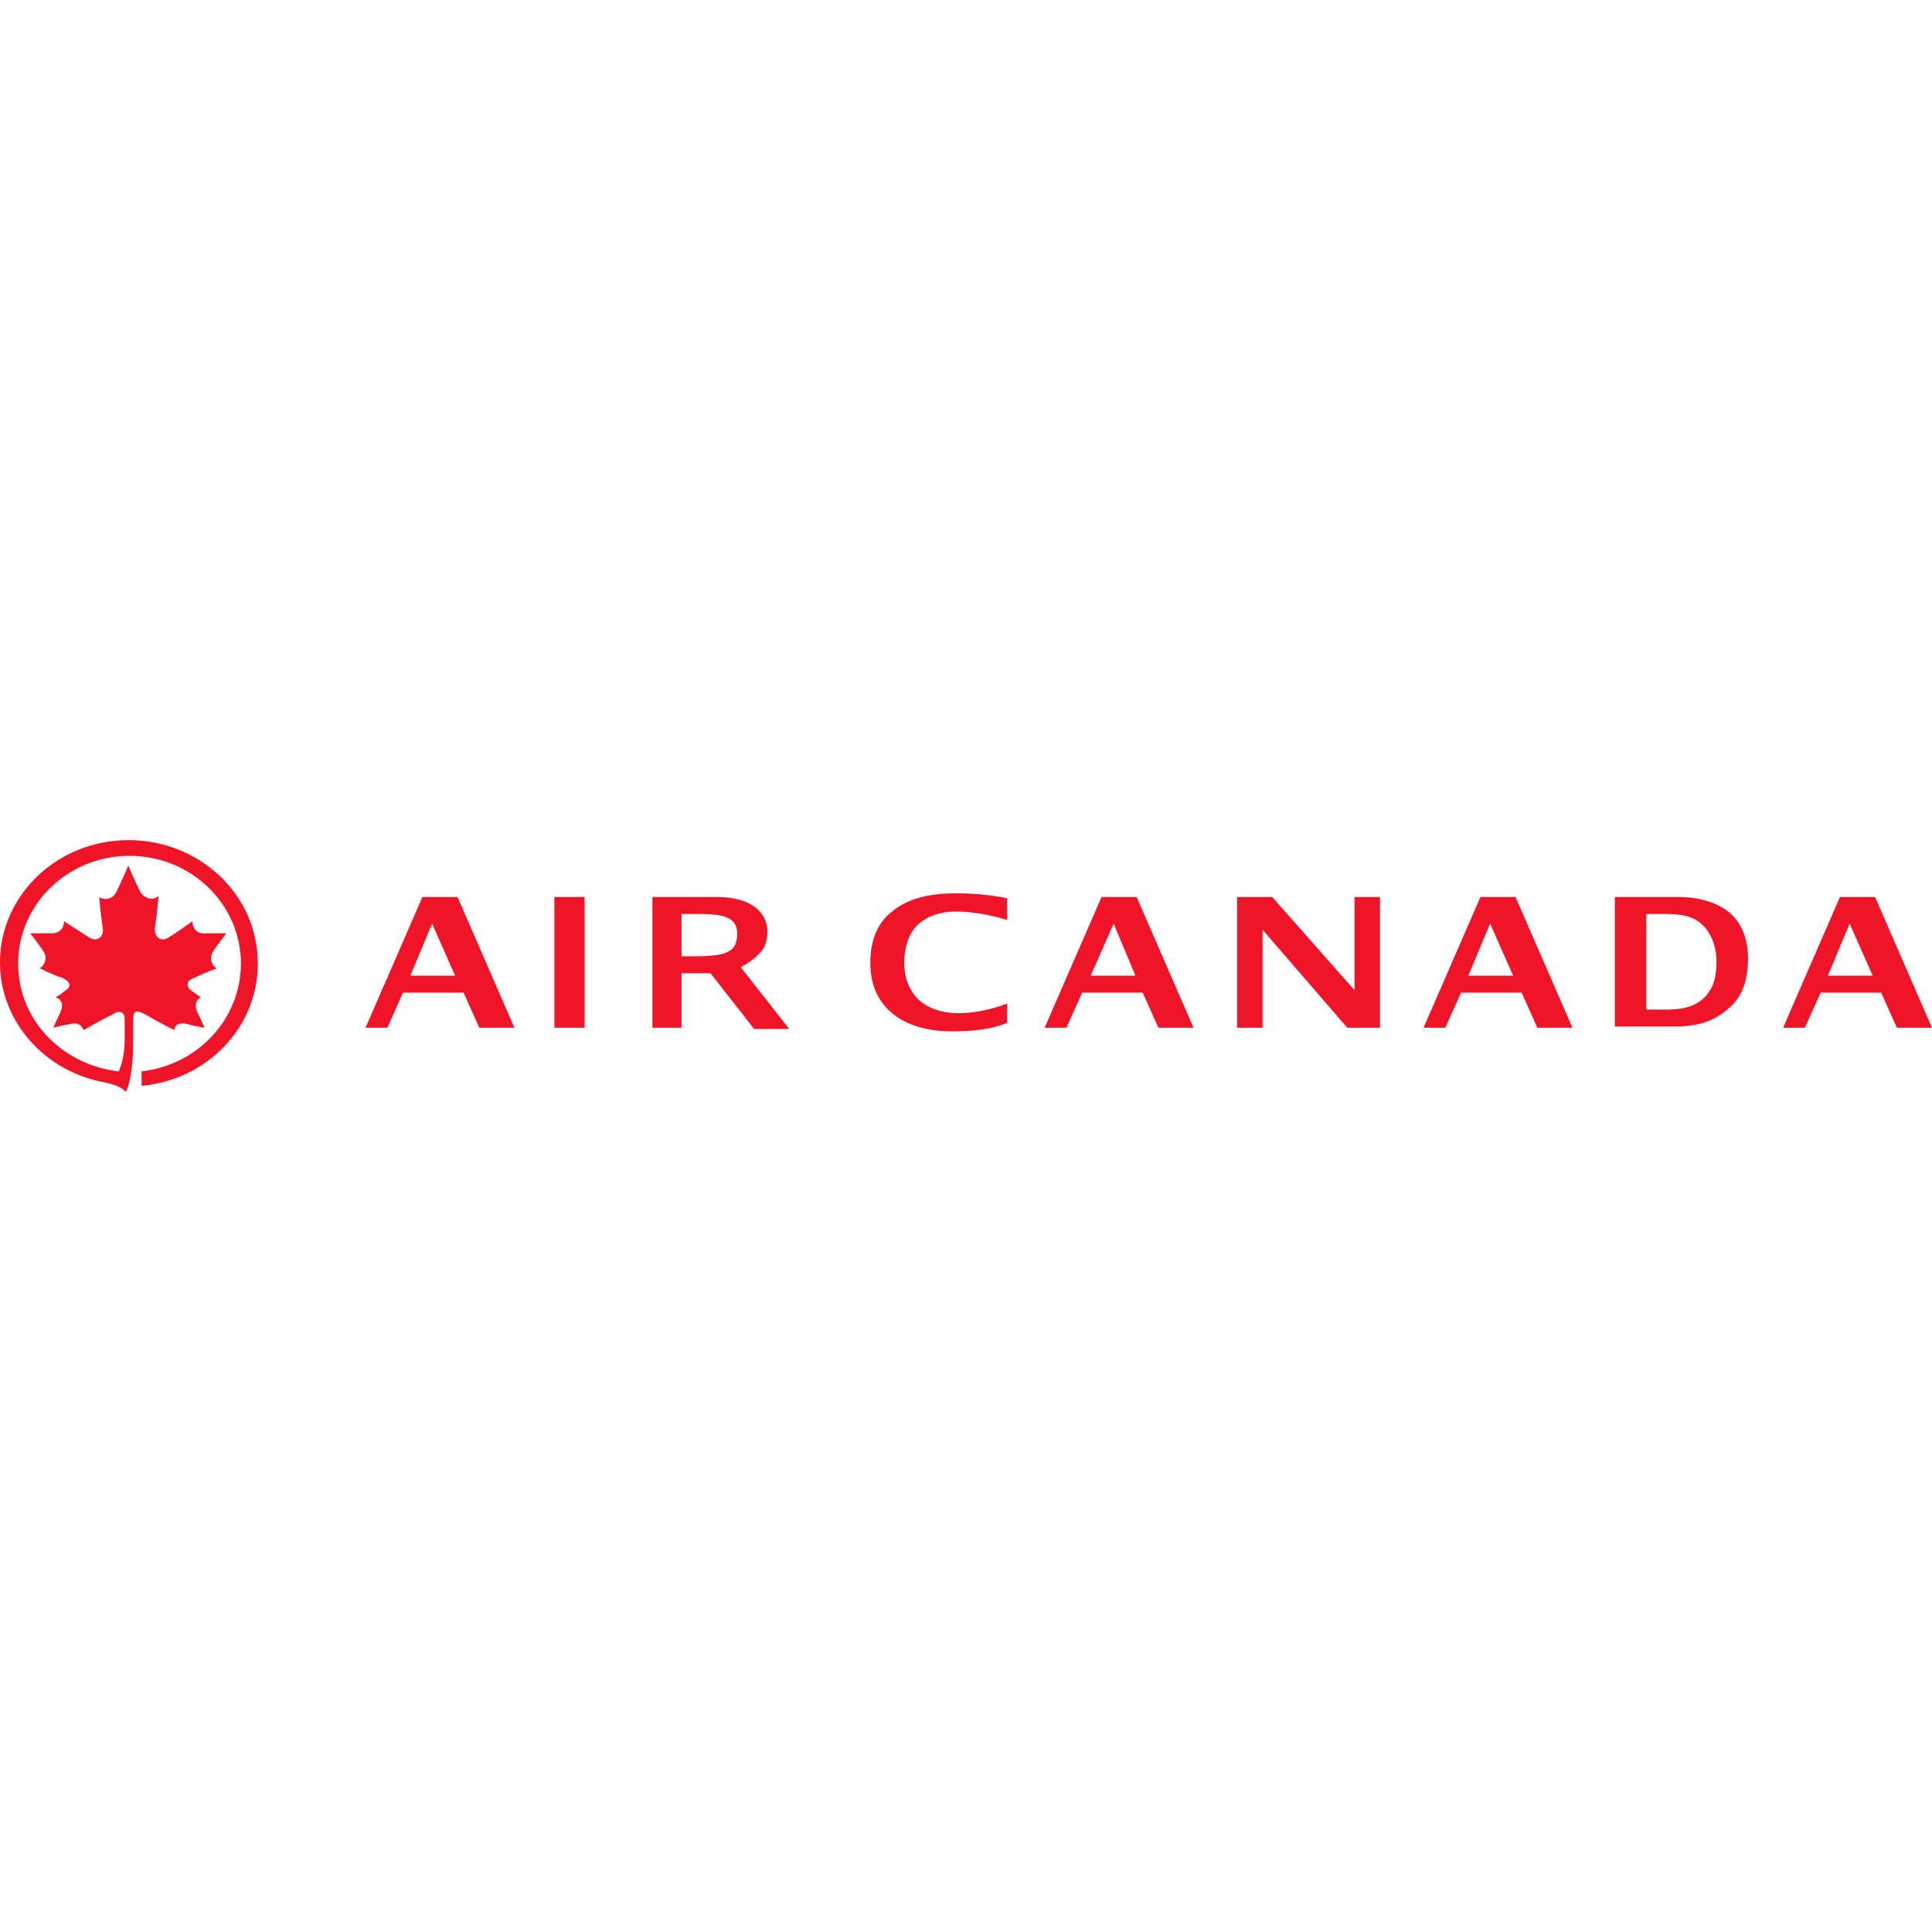
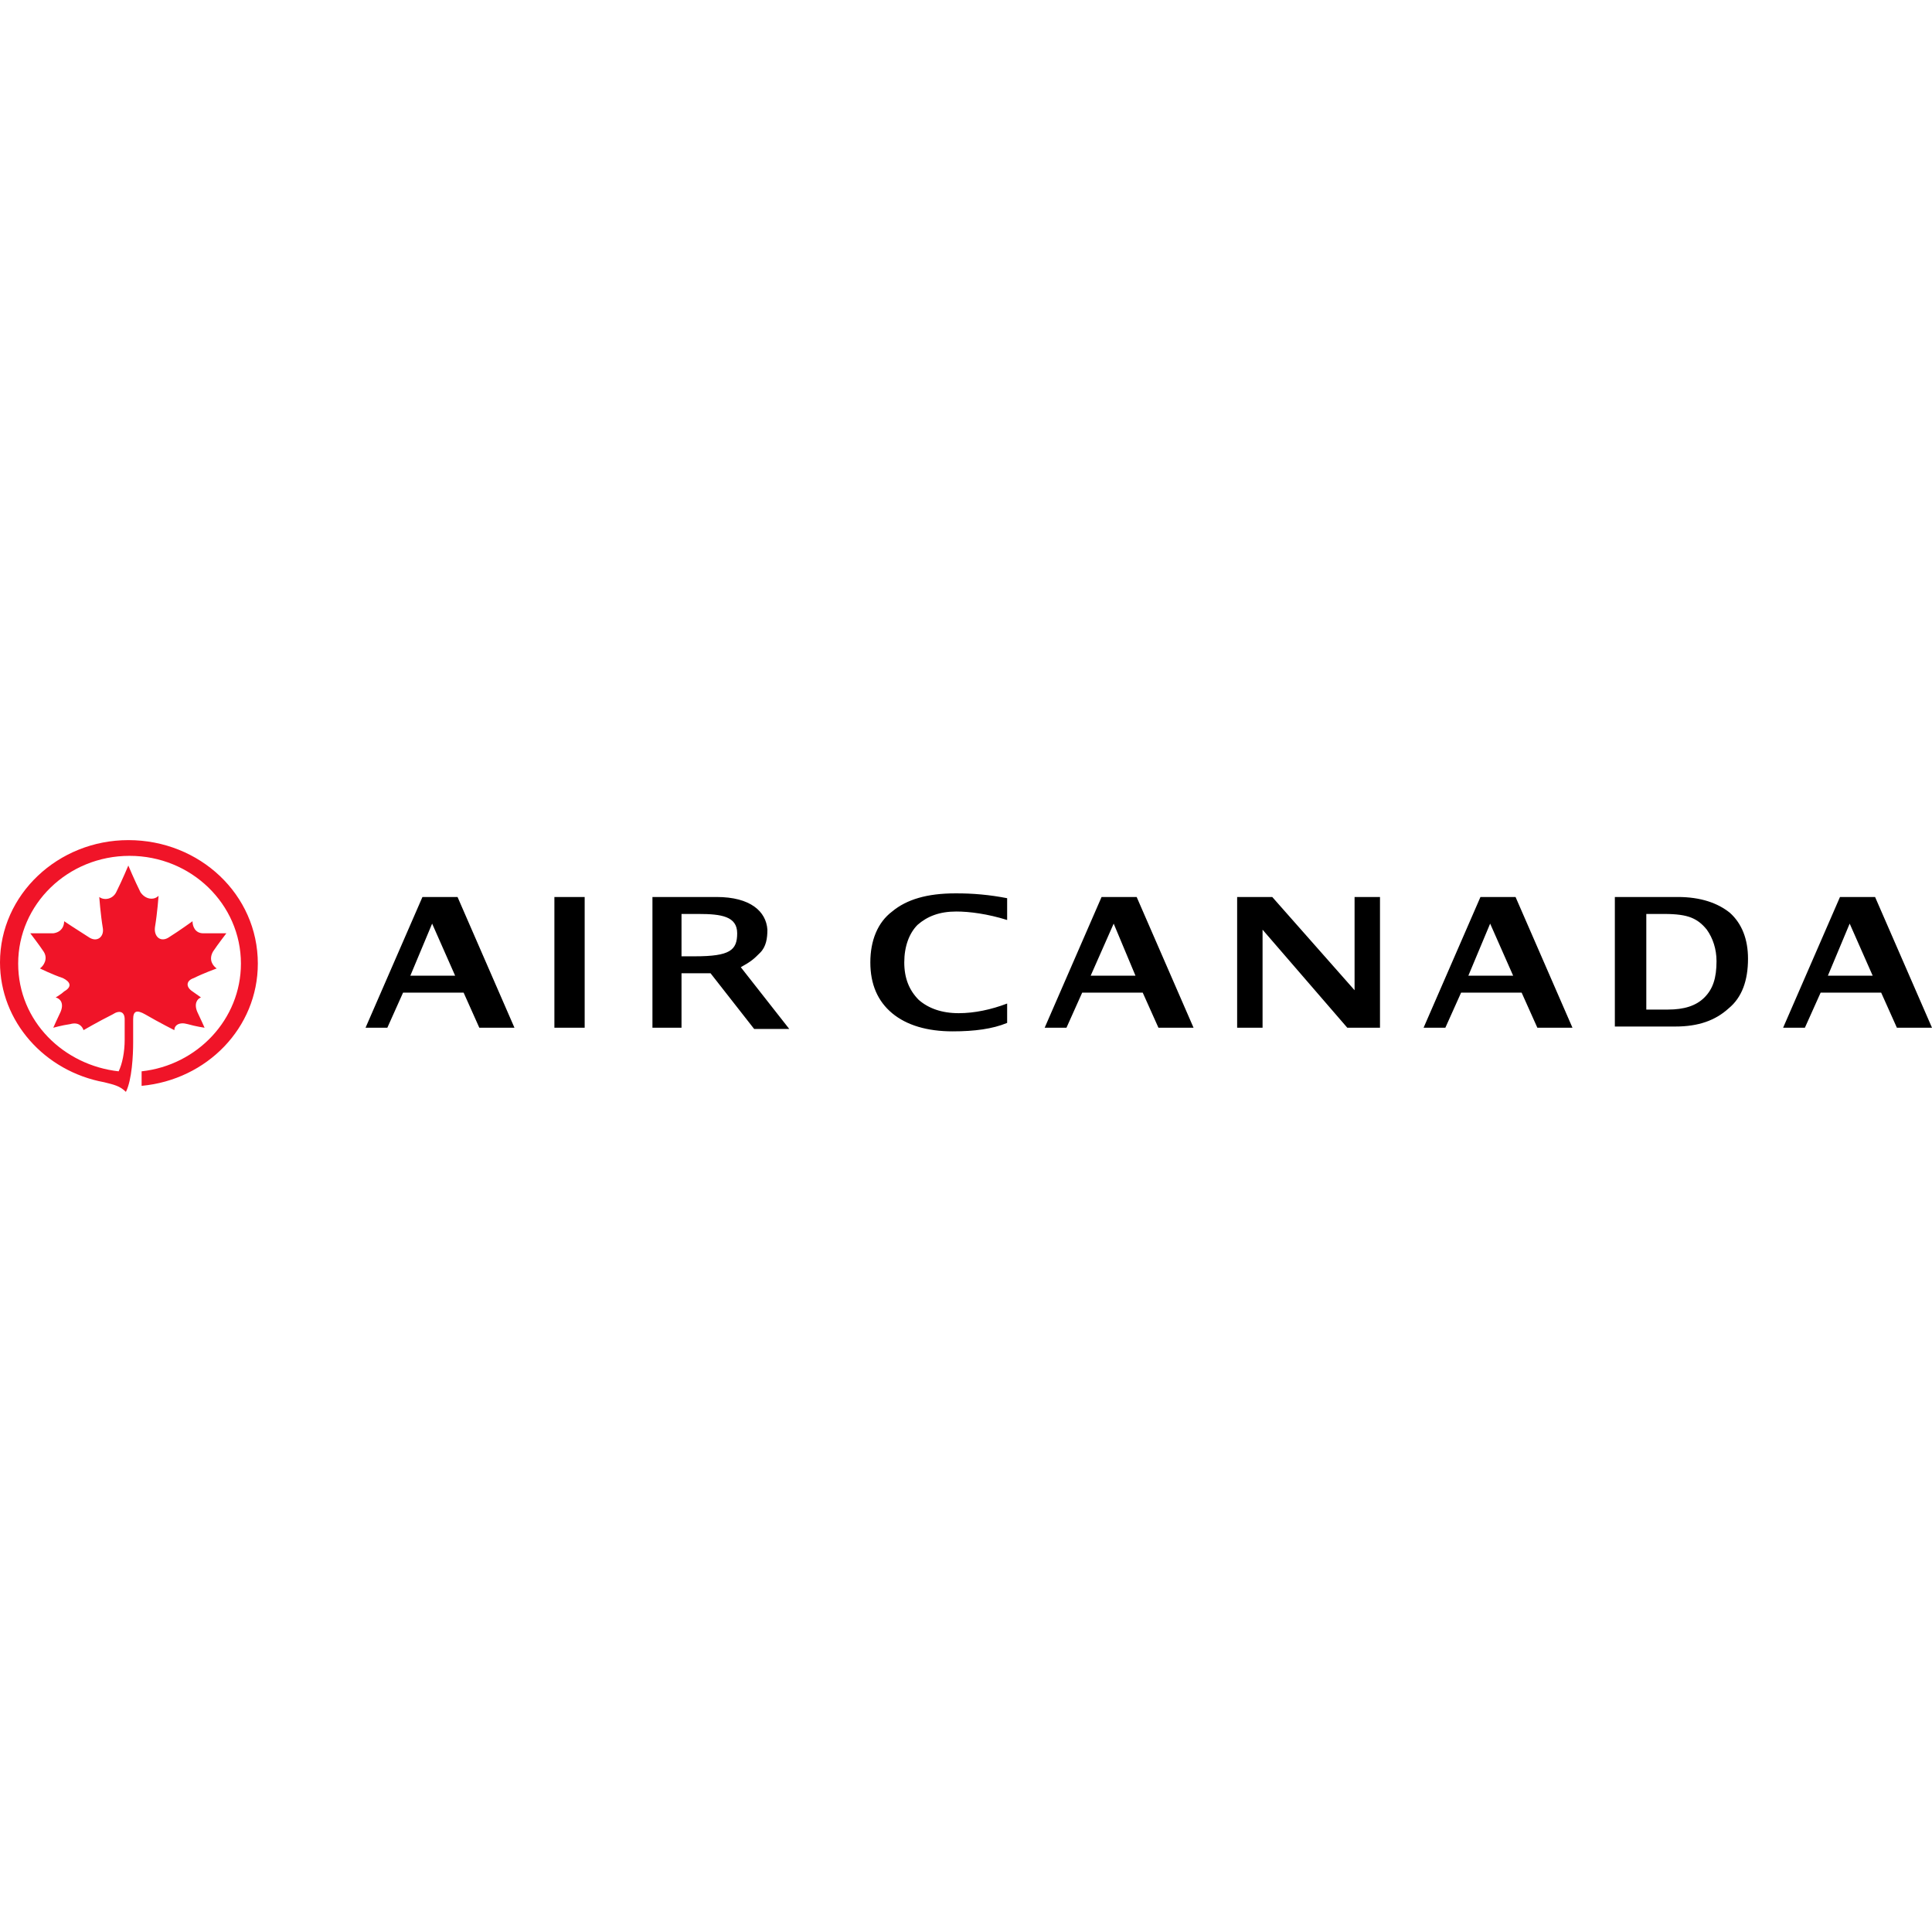
- <svg xmlns="http://www.w3.org/2000/svg" role="img" viewBox="0 0 64 64" fill="#f01428">
-   <path d="M4.411 33.764c0-.28.12-.32.401-.16.481.28.963.521.963.521 0-.16.16-.28.44-.2.281.08.562.12.562.12s-.16-.36-.24-.521c-.12-.28 0-.441.12-.481 0 0-.16-.12-.28-.2-.242-.161-.201-.362.04-.442.32-.16.761-.32.761-.32-.12-.081-.28-.282-.12-.562.16-.24.44-.602.44-.602h-.761c-.28 0-.36-.24-.36-.4 0 0-.442.32-.763.52-.28.201-.521 0-.481-.32.08-.481.12-1.043.12-1.043-.16.16-.44.12-.601-.12-.2-.401-.401-.882-.401-.882s-.2.48-.401.882c-.12.24-.401.28-.562.16 0 0 .04.562.12 1.043.04.28-.2.481-.48.28-.321-.2-.803-.52-.803-.52 0 .16-.08.36-.36.4h-.762s.28.361.44.602c.161.24 0 .481-.12.561 0 0 .401.2.762.321.24.12.321.28.04.441-.08.08-.28.2-.28.2.16.04.28.201.16.482-.08.16-.24.521-.24.521s.28-.08.56-.12c.282-.08.402.08.442.2 0 0 .481-.28.962-.521.241-.16.401-.08.401.16v.682c0 .401-.08.802-.2 1.043-1.805-.2-3.328-1.644-3.328-3.57 0-1.964 1.644-3.568 3.689-3.568s3.69 1.604 3.69 3.569c0 1.844-1.445 3.368-3.29 3.569v.481c2.166-.2 3.85-1.925 3.85-4.05 0-2.286-1.924-4.09-4.29-4.09C1.925 27.83 0 29.633 0 31.88c0 1.965 1.484 3.609 3.449 3.97.32.08.521.12.722.32.2-.4.24-1.203.24-1.644z" />
-   <path d="M31.639 29.594c-.923 0-1.605.2-2.086.601-.48.361-.722.963-.722 1.685 0 .722.241 1.283.722 1.684.481.4 1.163.601 2.005.601.722 0 1.324-.08 1.805-.28v-.642c-.521.2-1.083.32-1.604.32-.562 0-1.003-.16-1.324-.44-.32-.321-.48-.722-.48-1.243 0-.522.16-.963.44-1.243.321-.281.722-.442 1.284-.442.44 0 1.042.08 1.684.281v-.722a8.63 8.63 0 0 0-1.724-.16Zm-17.645.12-1.885 4.331h.722l.521-1.163h2.006l.52 1.163h1.164l-1.885-4.33zm4.371 0v4.331h1.003v-4.33zm3.248 0v4.331h.963v-1.804h.962l1.444 1.844h1.163L24.54 32.04c.36-.2.44-.28.641-.481.2-.2.24-.481.24-.762-.04-.602-.56-1.083-1.683-1.083zm14.878 0-1.885 4.331h.722l.521-1.163h2.005l.521 1.163h1.163l-1.884-4.33zm4.491 0v4.331h.842v-3.248l2.807 3.248h1.083v-4.33h-.842v3.087l-2.727-3.088zm8.06 0-1.884 4.331h.721l.522-1.163h2.005l.521 1.163h1.163l-1.885-4.33zm4.452 0v4.291h2.005c.762 0 1.323-.2 1.764-.601.441-.361.642-.923.642-1.645 0-.641-.2-1.163-.602-1.523-.4-.321-.962-.522-1.724-.522zm7.458 0-1.884 4.331h.721l.522-1.163h2.005l.521 1.163H64l-1.885-4.33zm-38.376.562h.561c.762 0 1.283.08 1.283.641 0 .562-.24.762-1.403.762h-.441zm31.96 0h.602c.4 0 .681.04.882.12.2.08.36.2.521.401.2.28.321.642.321 1.043 0 .561-.12.922-.401 1.203-.28.28-.682.4-1.203.4h-.722zm-40.221.32.762 1.725h-1.484Zm22.577 0 .722 1.725H36.13zm12.471 0 .762 1.725h-1.484zm11.91 0 .762 1.725h-1.484z" />
+ <svg xmlns="http://www.w3.org/2000/svg" role="img" viewBox="0 0 64 64">
+   <path fill="#f01428" d="M4.411 33.764c0-.28.12-.32.401-.16.481.28.963.521.963.521 0-.16.16-.28.44-.2.281.08.562.12.562.12s-.16-.36-.24-.521c-.12-.28 0-.441.12-.481 0 0-.16-.12-.28-.2-.242-.161-.201-.362.04-.442.32-.16.761-.32.761-.32-.12-.081-.28-.282-.12-.562.16-.24.44-.602.44-.602h-.761c-.28 0-.36-.24-.36-.4 0 0-.442.32-.763.52-.28.201-.521 0-.481-.32.08-.481.12-1.043.12-1.043-.16.16-.44.12-.601-.12-.2-.401-.401-.882-.401-.882s-.2.48-.401.882c-.12.24-.401.28-.562.16 0 0 .04.562.12 1.043.04.28-.2.481-.48.28-.321-.2-.803-.52-.803-.52 0 .16-.08.36-.36.4h-.762s.28.361.44.602c.161.24 0 .481-.12.561 0 0 .401.2.762.321.24.12.321.28.04.441-.08.08-.28.2-.28.2.16.04.28.201.16.482-.08.16-.24.521-.24.521s.28-.08.56-.12c.282-.08.402.08.442.2 0 0 .481-.28.962-.521.241-.16.401-.08.401.16v.682c0 .401-.08.802-.2 1.043-1.805-.2-3.328-1.644-3.328-3.57 0-1.964 1.644-3.568 3.689-3.568s3.69 1.604 3.69 3.569c0 1.844-1.445 3.368-3.29 3.569v.481c2.166-.2 3.85-1.925 3.85-4.05 0-2.286-1.924-4.09-4.29-4.09C1.925 27.83 0 29.633 0 31.88c0 1.965 1.484 3.609 3.449 3.97.32.08.521.12.722.32.2-.4.24-1.203.24-1.644z" />
+   <path fill="#000000" d="M31.639 29.594c-.923 0-1.605.2-2.086.601-.48.361-.722.963-.722 1.685 0 .722.241 1.283.722 1.684.481.4 1.163.601 2.005.601.722 0 1.324-.08 1.805-.28v-.642c-.521.2-1.083.32-1.604.32-.562 0-1.003-.16-1.324-.44-.32-.321-.48-.722-.48-1.243 0-.522.16-.963.44-1.243.321-.281.722-.442 1.284-.442.44 0 1.042.08 1.684.281v-.722a8.63 8.63 0 0 0-1.724-.16Zm-17.645.12-1.885 4.331h.722l.521-1.163h2.006l.52 1.163h1.164l-1.885-4.33zm4.371 0v4.331h1.003v-4.33zm3.248 0v4.331h.963v-1.804h.962l1.444 1.844h1.163L24.54 32.04c.36-.2.44-.28.641-.481.2-.2.24-.481.24-.762-.04-.602-.56-1.083-1.683-1.083zm14.878 0-1.885 4.331h.722l.521-1.163h2.005l.521 1.163h1.163l-1.884-4.33zm4.491 0v4.331h.842v-3.248l2.807 3.248h1.083v-4.33h-.842v3.087l-2.727-3.088zm8.06 0-1.884 4.331h.721l.522-1.163h2.005l.521 1.163h1.163l-1.885-4.33zm4.452 0v4.291h2.005c.762 0 1.323-.2 1.764-.601.441-.361.642-.923.642-1.645 0-.641-.2-1.163-.602-1.523-.4-.321-.962-.522-1.724-.522zm7.458 0-1.884 4.331h.721l.522-1.163h2.005l.521 1.163H64l-1.885-4.33zm-38.376.562h.561c.762 0 1.283.08 1.283.641 0 .562-.24.762-1.403.762h-.441zm31.96 0h.602c.4 0 .681.04.882.12.2.08.36.2.521.401.2.28.321.642.321 1.043 0 .561-.12.922-.401 1.203-.28.28-.682.4-1.203.4h-.722zm-40.221.32.762 1.725h-1.484Zm22.577 0 .722 1.725H36.13zm12.471 0 .762 1.725h-1.484zm11.91 0 .762 1.725h-1.484z" />
</svg>
